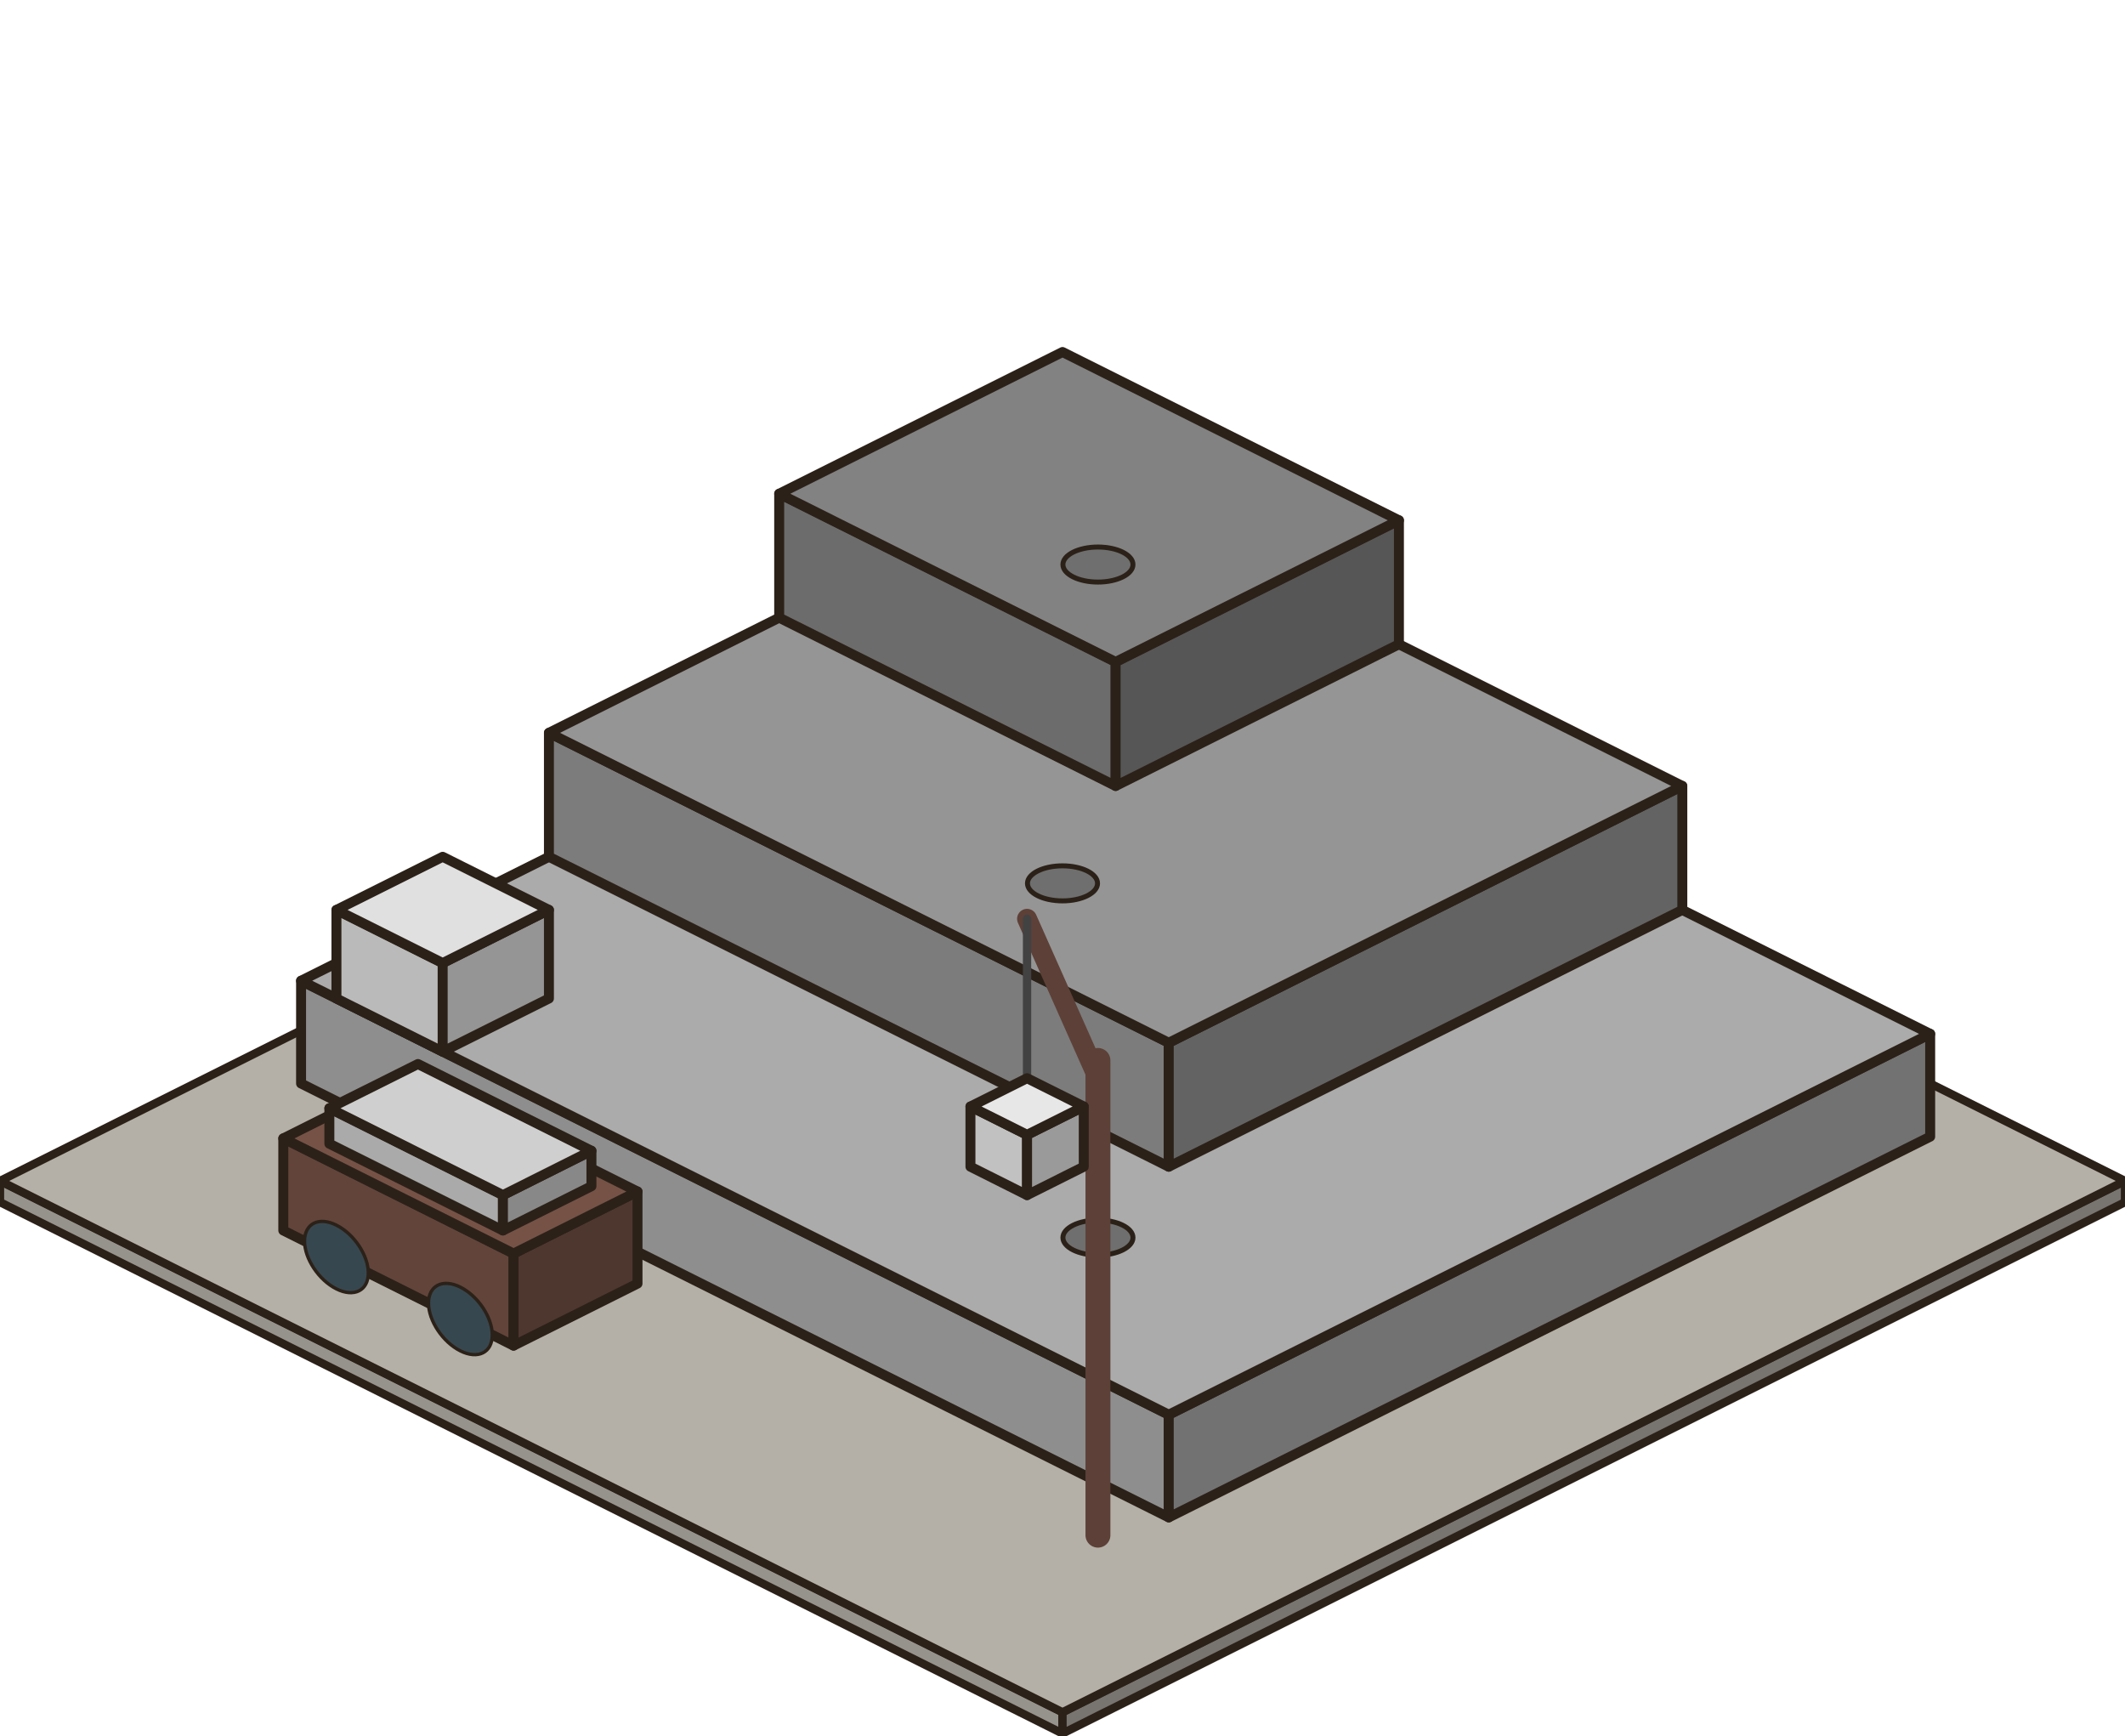
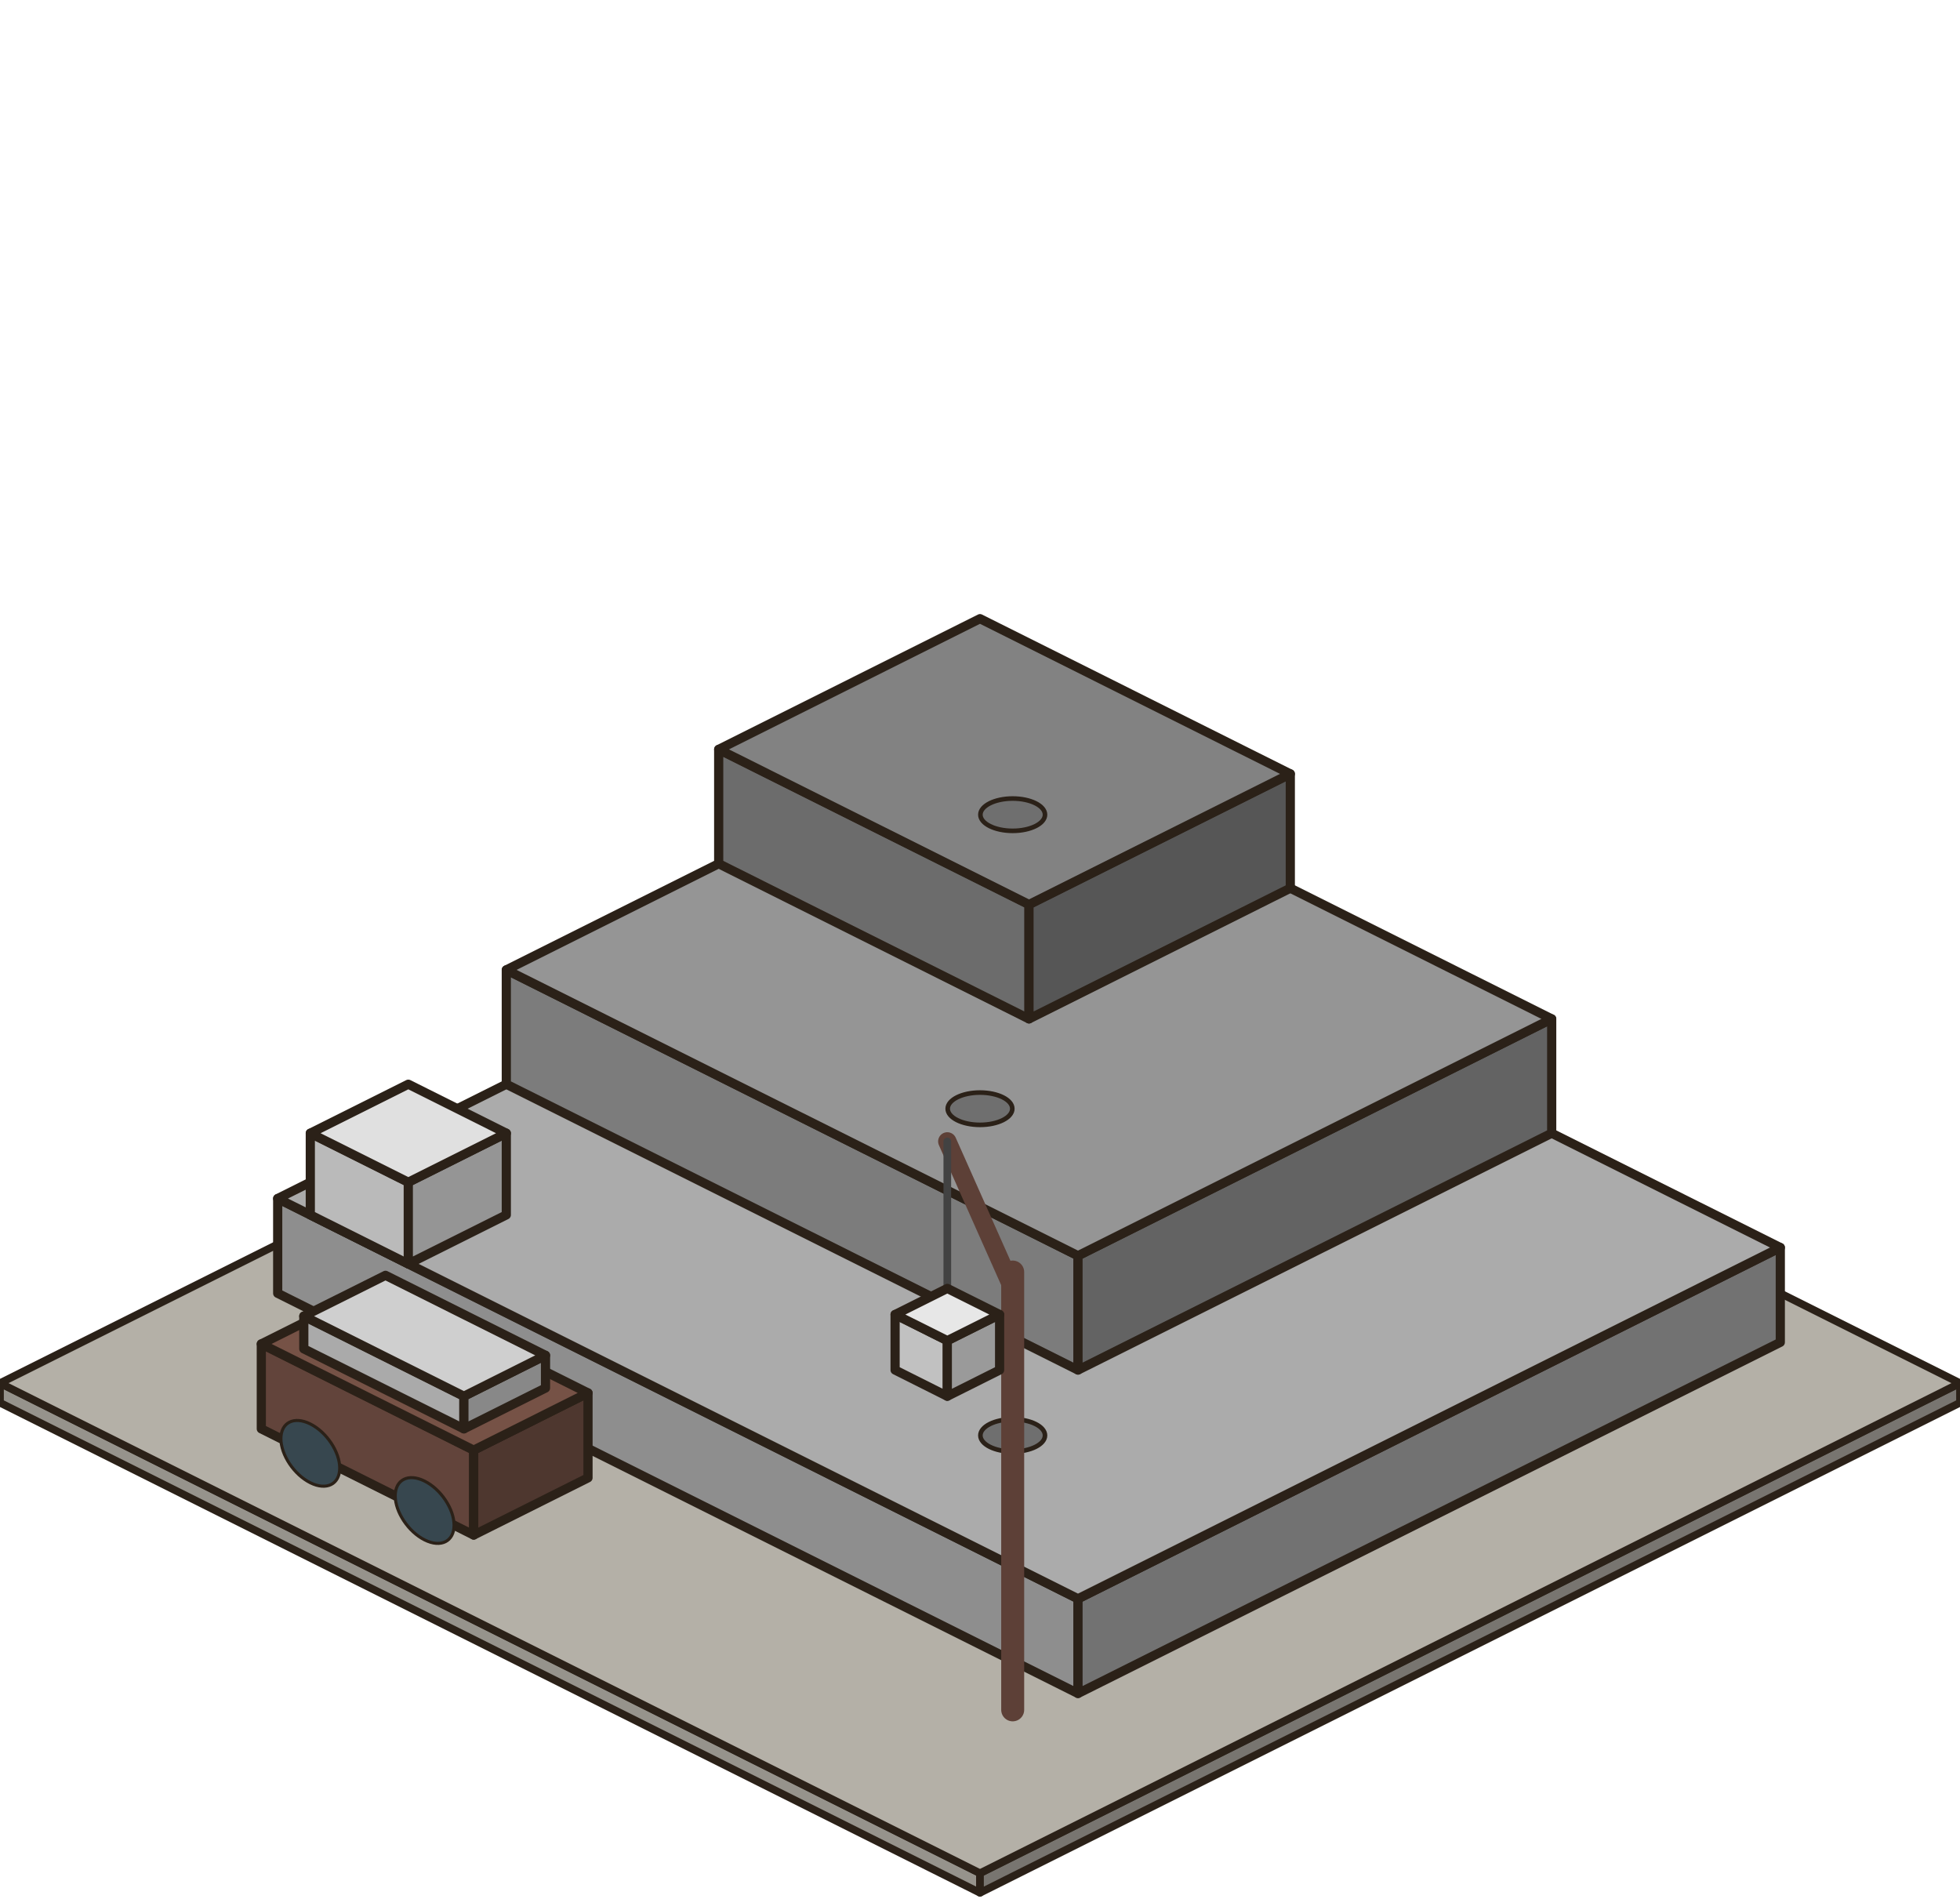
- <svg xmlns="http://www.w3.org/2000/svg" viewBox="0 0 256 209" width="512" height="418">
-   <polygon points="0.00,144.80 128.00,208.80 128.00,206.24 0.00,142.24" fill="#96938c" stroke="#2b2118" stroke-width="1.0" stroke-linejoin="round" />
-   <polygon points="128.00,208.80 256.00,144.80 256.00,142.24 128.00,206.24" fill="#787570" stroke="#2b2118" stroke-width="1.0" stroke-linejoin="round" />
-   <polygon points="128.00,78.24 256.00,142.24 128.00,206.24 0.00,142.24" fill="#b4b0a7" stroke="#2b2118" stroke-width="1.0" stroke-linejoin="round" />
-   <polygon points="36.27,130.51 140.80,182.77 140.80,170.40 36.27,118.13" fill="#8e8e8e" stroke="#2b2118" stroke-width="1.2" stroke-linejoin="round" />
-   <polygon points="140.80,182.77 232.53,136.91 232.53,124.53 140.80,170.40" fill="#727272" stroke="#2b2118" stroke-width="1.2" stroke-linejoin="round" />
-   <polygon points="128.00,72.27 232.53,124.53 140.80,170.40 36.27,118.13" fill="#ababab" stroke="#2b2118" stroke-width="1.2" stroke-linejoin="round" />
-   <polygon points="66.13,103.20 140.80,140.53 140.80,125.60 66.13,88.27" fill="#7c7c7c" stroke="#2b2118" stroke-width="1.2" stroke-linejoin="round" />
-   <polygon points="140.80,140.53 202.67,109.60 202.67,94.67 140.80,125.60" fill="#636363" stroke="#2b2118" stroke-width="1.2" stroke-linejoin="round" />
-   <polygon points="128.00,57.33 202.67,94.67 140.80,125.60 66.13,88.27" fill="#959595" stroke="#2b2118" stroke-width="1.2" stroke-linejoin="round" />
-   <polygon points="93.87,74.40 134.40,94.67 134.40,79.73 93.87,59.47" fill="#6c6c6c" stroke="#2b2118" stroke-width="1.2" stroke-linejoin="round" />
-   <polygon points="134.40,94.67 168.53,77.60 168.53,62.67 134.40,79.73" fill="#565656" stroke="#2b2118" stroke-width="1.2" stroke-linejoin="round" />
-   <polygon points="128.00,42.40 168.53,62.67 134.40,79.73 93.87,59.47" fill="#828282" stroke="#2b2118" stroke-width="1.2" stroke-linejoin="round" />
-   <ellipse cx="132.27" cy="149.07" rx="4.22" ry="2.11" fill="#6f6f6f" stroke="#2b2118" stroke-width="0.6" />
-   <ellipse cx="128.00" cy="106.40" rx="4.22" ry="2.11" fill="#6f6f6f" stroke="#2b2118" stroke-width="0.6" />
-   <ellipse cx="132.27" cy="68.00" rx="4.22" ry="2.11" fill="#6f6f6f" stroke="#2b2118" stroke-width="0.6" />
-   <polygon points="40.53,120.27 53.33,126.67 53.33,116.00 40.53,109.60" fill="#bababa" stroke="#2b2118" stroke-width="1.2" stroke-linejoin="round" />
-   <polygon points="53.33,126.67 66.13,120.27 66.13,109.60 53.33,116.00" fill="#959595" stroke="#2b2118" stroke-width="1.2" stroke-linejoin="round" />
-   <polygon points="53.33,103.20 66.13,109.60 53.33,116.00 40.53,109.60" fill="#e0e0e0" stroke="#2b2118" stroke-width="1.2" stroke-linejoin="round" />
-   <line x1="132.27" y1="184.91" x2="132.27" y2="127.73" stroke="#5d4037" stroke-width="3" stroke-linecap="round" />
-   <line x1="132.27" y1="129.87" x2="123.73" y2="110.67" stroke="#5d4037" stroke-width="2.4" stroke-linecap="round" />
-   <line x1="123.73" y1="110.67" x2="123.73" y2="132.00" stroke="#424242" stroke-width="1" stroke-linecap="round" />
-   <polygon points="116.91,140.53 123.73,143.95 123.73,136.69 116.91,133.28" fill="#c1c1c1" stroke="#2b2118" stroke-width="1.2" stroke-linejoin="round" />
-   <polygon points="123.73,143.95 130.56,140.53 130.56,133.28 123.73,136.69" fill="#9a9a9a" stroke="#2b2118" stroke-width="1.2" stroke-linejoin="round" />
-   <polygon points="123.73,129.87 130.56,133.28 123.73,136.69 116.91,133.28" fill="#e7e7e7" stroke="#2b2118" stroke-width="1.2" stroke-linejoin="round" />
-   <polygon points="34.13,148.21 61.87,162.08 61.87,150.99 34.13,137.12" fill="#62443a" stroke="#2b2118" stroke-width="1.2" stroke-linejoin="round" />
-   <polygon points="61.87,162.08 76.80,154.61 76.80,143.52 61.87,150.99" fill="#4e372f" stroke="#2b2118" stroke-width="1.2" stroke-linejoin="round" />
-   <polygon points="49.07,129.65 76.80,143.52 61.87,150.99 34.13,137.12" fill="#765246" stroke="#2b2118" stroke-width="1.2" stroke-linejoin="round" />
-   <polygon points="39.68,137.76 60.59,148.21 60.59,143.95 39.68,133.49" fill="#aaaaaa" stroke="#2b2118" stroke-width="1.2" stroke-linejoin="round" />
-   <polygon points="60.59,148.21 71.25,142.88 71.25,138.61 60.59,143.95" fill="#888888" stroke="#2b2118" stroke-width="1.2" stroke-linejoin="round" />
-   <polygon points="50.35,128.16 71.25,138.61 60.59,143.95 39.68,133.49" fill="#cfcfcf" stroke="#2b2118" stroke-width="1.2" stroke-linejoin="round" />
-   <g transform="matrix(42.667,21.333,0.000,-42.667,34.13,148.21)">
+ <svg xmlns="http://www.w3.org/2000/svg" viewBox="0 0 256 248" width="512" height="496">
+   <polygon points="0.00,183.20 128.00,247.20 128.00,244.64 0.00,180.64" fill="#96938c" stroke="#2b2118" stroke-width="1" stroke-linejoin="round" />
+   <polygon points="128.00,247.20 256.00,183.20 256.00,180.64 128.00,244.64" fill="#787570" stroke="#2b2118" stroke-width="1" stroke-linejoin="round" />
+   <polygon points="128.00,116.64 256.00,180.64 128.00,244.64 0.00,180.64" fill="#b4b0a7" stroke="#2b2118" stroke-width="1" stroke-linejoin="round" />
+   <polygon points="36.27,168.91 140.80,221.17 140.80,208.80 36.27,156.53" fill="#8e8e8e" stroke="#2b2118" stroke-width="1.2" stroke-linejoin="round" />
+   <polygon points="140.80,221.17 232.53,175.31 232.53,162.93 140.80,208.80" fill="#727272" stroke="#2b2118" stroke-width="1.2" stroke-linejoin="round" />
+   <polygon points="128.00,110.67 232.53,162.93 140.80,208.80 36.27,156.53" fill="#ababab" stroke="#2b2118" stroke-width="1.2" stroke-linejoin="round" />
+   <polygon points="66.13,141.60 140.80,178.93 140.80,164.00 66.13,126.67" fill="#7c7c7c" stroke="#2b2118" stroke-width="1.2" stroke-linejoin="round" />
+   <polygon points="140.80,178.93 202.67,148.00 202.67,133.07 140.80,164.00" fill="#636363" stroke="#2b2118" stroke-width="1.2" stroke-linejoin="round" />
+   <polygon points="128.00,95.73 202.67,133.07 140.80,164.00 66.13,126.67" fill="#959595" stroke="#2b2118" stroke-width="1.2" stroke-linejoin="round" />
+   <polygon points="93.87,112.80 134.40,133.07 134.40,118.13 93.87,97.87" fill="#6c6c6c" stroke="#2b2118" stroke-width="1.2" stroke-linejoin="round" />
+   <polygon points="134.40,133.07 168.53,116.00 168.53,101.07 134.40,118.13" fill="#565656" stroke="#2b2118" stroke-width="1.2" stroke-linejoin="round" />
+   <polygon points="128.00,80.80 168.53,101.07 134.40,118.13 93.87,97.87" fill="#828282" stroke="#2b2118" stroke-width="1.2" stroke-linejoin="round" />
+   <ellipse cx="132.27" cy="187.47" rx="4.22" ry="2.11" fill="#6f6f6f" stroke="#2b2118" stroke-width="0.6" />
+   <ellipse cx="128.00" cy="144.80" rx="4.22" ry="2.11" fill="#6f6f6f" stroke="#2b2118" stroke-width="0.6" />
+   <ellipse cx="132.27" cy="106.40" rx="4.22" ry="2.11" fill="#6f6f6f" stroke="#2b2118" stroke-width="0.6" />
+   <polygon points="40.53,158.67 53.33,165.07 53.33,154.40 40.53,148.00" fill="#bababa" stroke="#2b2118" stroke-width="1.2" stroke-linejoin="round" />
+   <polygon points="53.33,165.07 66.13,158.67 66.13,148.00 53.33,154.40" fill="#959595" stroke="#2b2118" stroke-width="1.2" stroke-linejoin="round" />
+   <polygon points="53.33,141.60 66.13,148.00 53.33,154.40 40.53,148.00" fill="#e0e0e0" stroke="#2b2118" stroke-width="1.2" stroke-linejoin="round" />
+   <line x1="132.27" y1="223.31" x2="132.27" y2="166.13" stroke="#5d4037" stroke-width="3" stroke-linecap="round" />
+   <line x1="132.27" y1="168.27" x2="123.73" y2="149.07" stroke="#5d4037" stroke-width="2.4" stroke-linecap="round" />
+   <line x1="123.73" y1="149.07" x2="123.73" y2="170.40" stroke="#424242" stroke-width="1" stroke-linecap="round" />
+   <polygon points="116.91,178.93 123.73,182.35 123.73,175.09 116.91,171.68" fill="#c1c1c1" stroke="#2b2118" stroke-width="1.2" stroke-linejoin="round" />
+   <polygon points="123.73,182.35 130.56,178.93 130.56,171.68 123.73,175.09" fill="#9a9a9a" stroke="#2b2118" stroke-width="1.2" stroke-linejoin="round" />
+   <polygon points="123.73,168.27 130.56,171.68 123.73,175.09 116.91,171.68" fill="#e7e7e7" stroke="#2b2118" stroke-width="1.2" stroke-linejoin="round" />
+   <polygon points="34.13,186.61 61.87,200.48 61.87,189.39 34.13,175.52" fill="#62443b" stroke="#2b2118" stroke-width="1.2" stroke-linejoin="round" />
+   <polygon points="61.87,200.48 76.80,193.01 76.80,181.92 61.87,189.39" fill="#4e372f" stroke="#2b2118" stroke-width="1.2" stroke-linejoin="round" />
+   <polygon points="49.07,168.05 76.80,181.92 61.87,189.39 34.13,175.52" fill="#765246" stroke="#2b2118" stroke-width="1.2" stroke-linejoin="round" />
+   <polygon points="39.68,176.16 60.59,186.61 60.59,182.35 39.68,171.89" fill="#aaaaaa" stroke="#2b2118" stroke-width="1.2" stroke-linejoin="round" />
+   <polygon points="60.59,186.61 71.25,181.28 71.25,177.01 60.59,182.35" fill="#888888" stroke="#2b2118" stroke-width="1.2" stroke-linejoin="round" />
+   <polygon points="50.35,166.56 71.25,177.01 60.59,182.35 39.68,171.89" fill="#cfcfcf" stroke="#2b2118" stroke-width="1.2" stroke-linejoin="round" />
+   <g transform="matrix(42.667,21.333,0.000,-42.667,34.13,186.61)">
    <circle cx="0.15" cy="0" r="0.09" fill="#37474f" stroke="#2b2118" stroke-width="0.8" vector-effect="non-scaling-stroke" />
    <circle cx="0.5" cy="0" r="0.09" fill="#37474f" stroke="#2b2118" stroke-width="0.8" vector-effect="non-scaling-stroke" />
  </g>
</svg>
